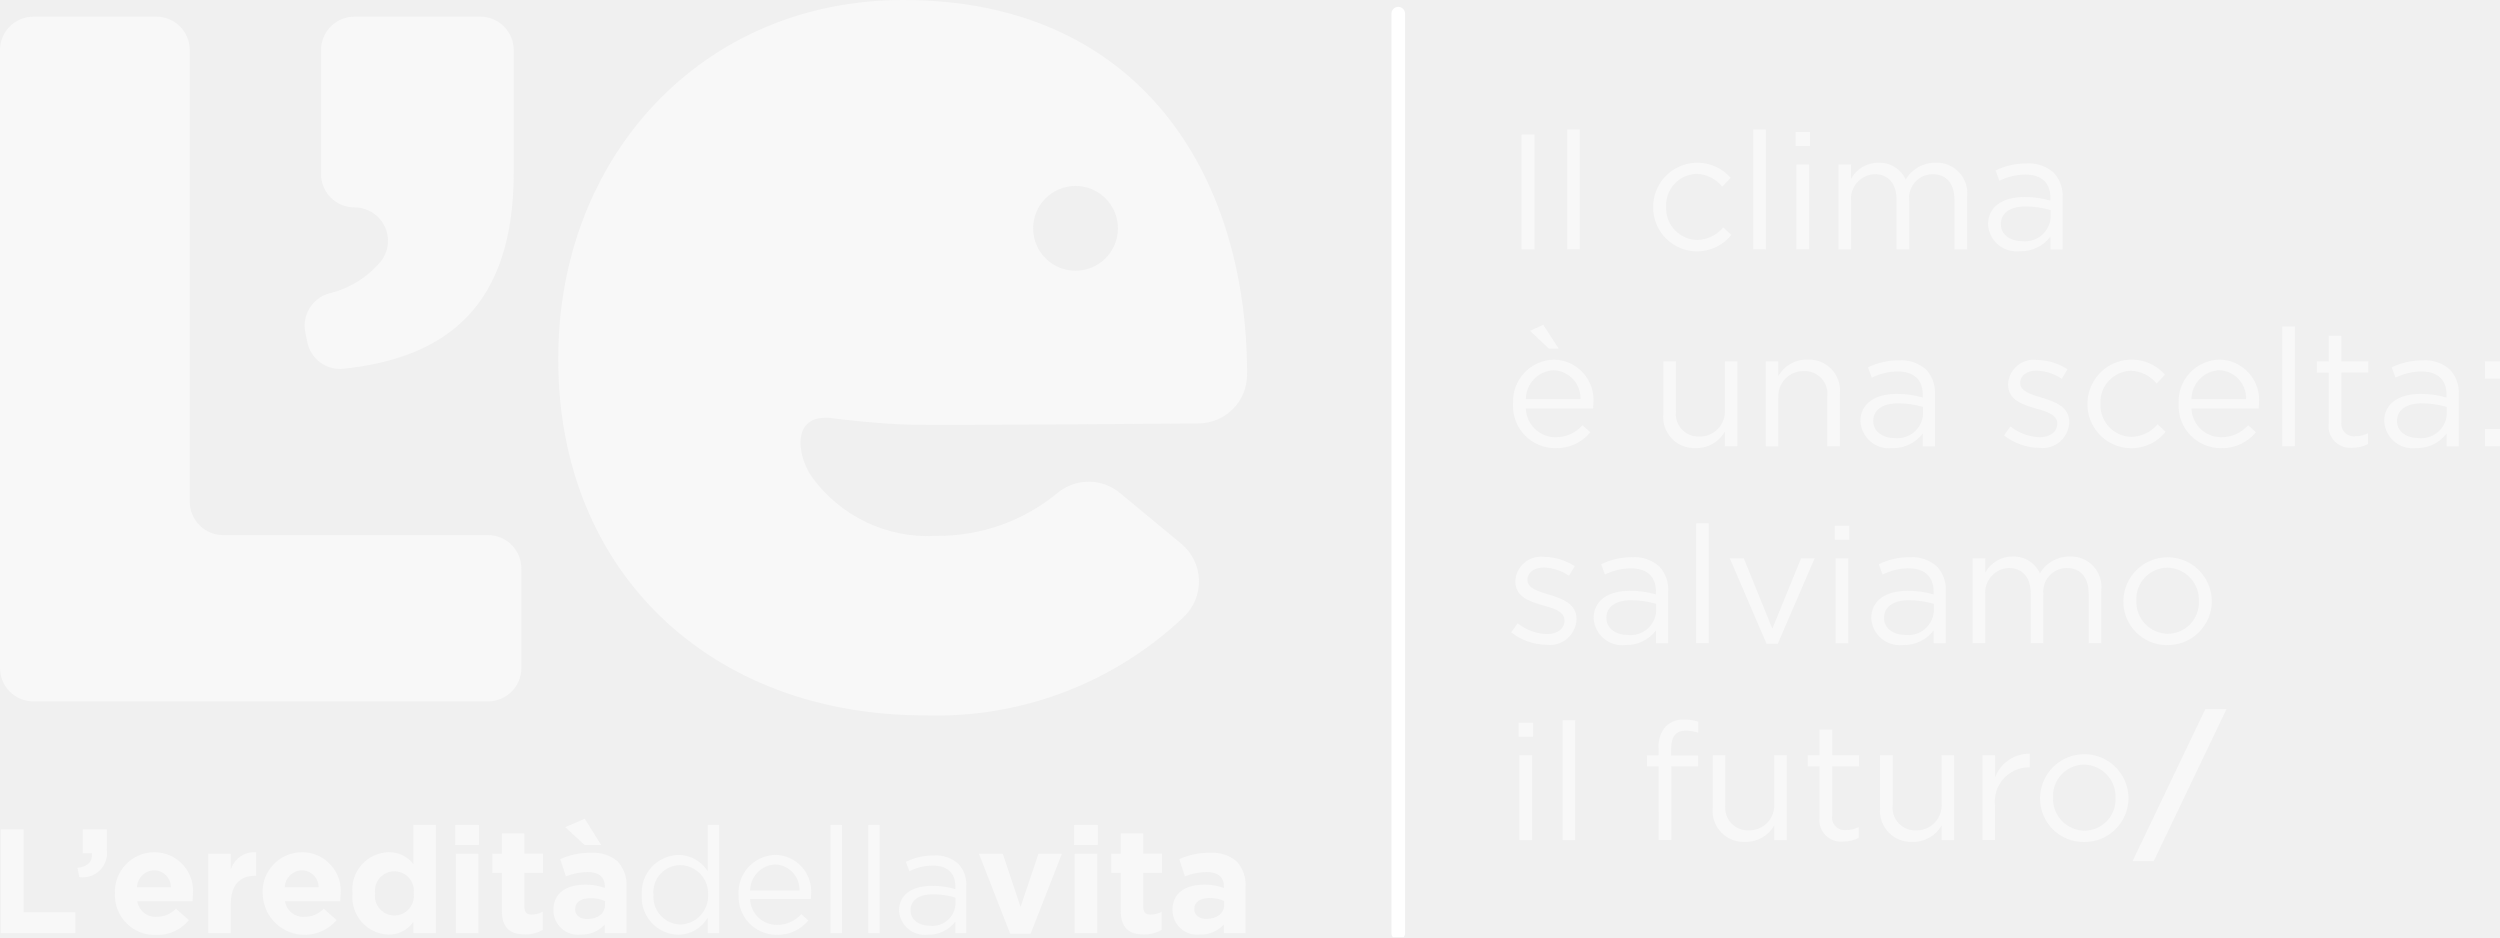
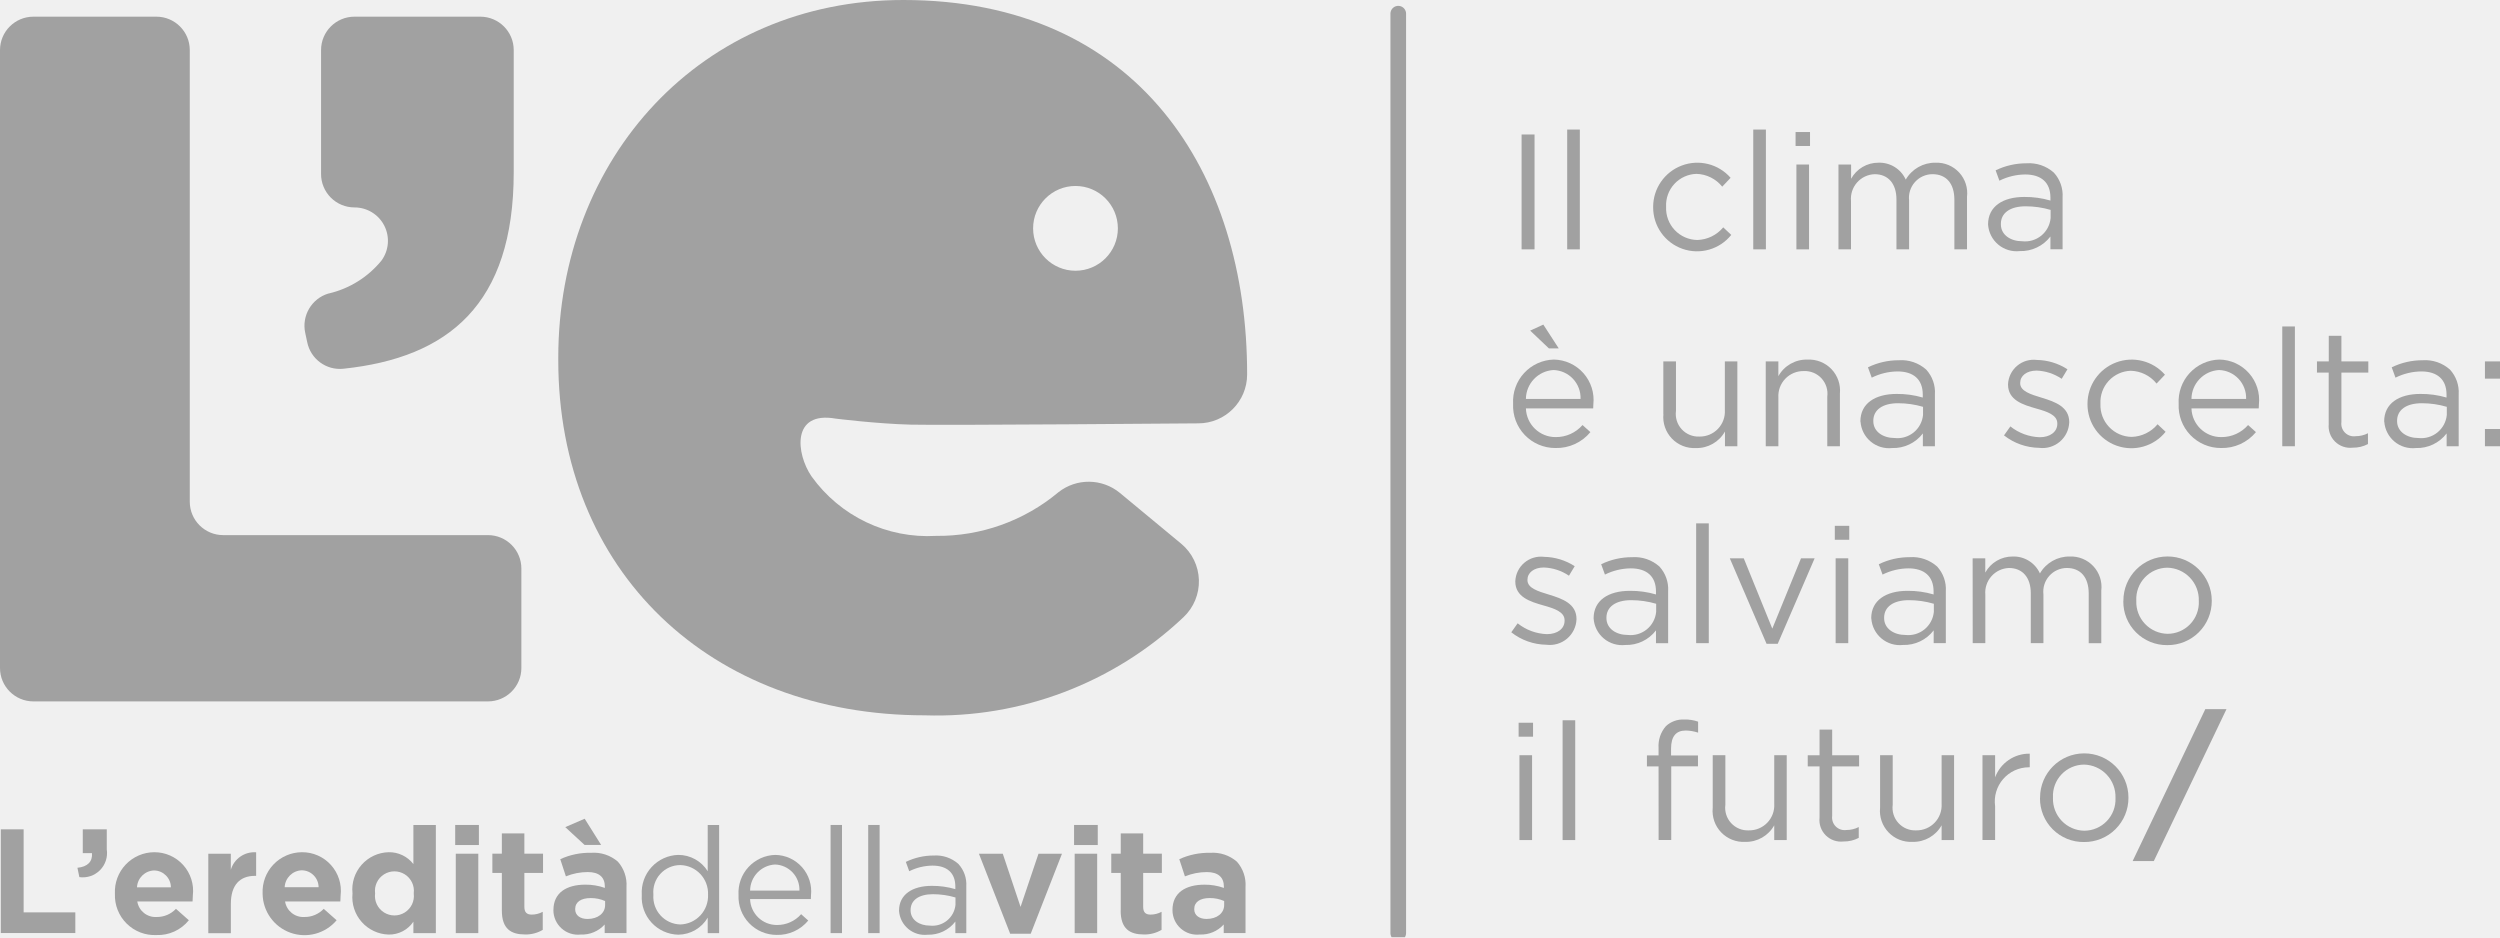
- <svg xmlns="http://www.w3.org/2000/svg" id="Raggruppa_1114" data-name="Raggruppa 1114" width="142.879" height="53.563" viewBox="0 0 142.879 53.563">
+ <svg xmlns="http://www.w3.org/2000/svg" id="Raggruppa_1138" data-name="Raggruppa 1138" width="124.464" height="46.66" viewBox="0 0 124.464 46.66">
  <defs>
    <clipPath id="clip-path">
-       <rect id="Rettangolo_742" data-name="Rettangolo 742" width="142.879" height="53.564" fill="#f8f8f8" />
+       <rect id="Rettangolo_742" data-name="Rettangolo 742" width="124.465" height="46.66" fill="#a1a1a1" />
    </clipPath>
  </defs>
  <g id="Raggruppa_1113" data-name="Raggruppa 1113" transform="translate(0 0)" clip-path="url(#clip-path)">
-     <path id="Tracciato_1775" data-name="Tracciato 1775" d="M1.91,1.568H8.936a1.91,1.91,0,0,1,1.909,1.909v25.81a1.91,1.91,0,0,0,1.91,1.91H27.887a1.909,1.909,0,0,1,1.91,1.91v5.684a1.91,1.91,0,0,1-1.91,1.91H1.91A1.91,1.91,0,0,1,0,38.791V3.477A1.91,1.91,0,0,1,1.91,1.568" transform="translate(0 -0.615)" fill="#f8f8f8" />
-     <path id="Tracciato_1776" data-name="Tracciato 1776" d="M30.029,17.389a5.5,5.5,0,0,0,3.017-1.882A1.909,1.909,0,0,0,31.5,12.469a1.909,1.909,0,0,1-1.909-1.91V3.478A1.909,1.909,0,0,1,31.5,1.568h7.193a1.91,1.91,0,0,1,1.911,1.91v6.979c0,7.571-3.745,10.6-9.736,11.233a1.907,1.907,0,0,1-2.061-1.517l-.11-.536a1.924,1.924,0,0,1,1.33-2.247" transform="translate(-11.243 -0.615)" fill="#f8f8f8" />
-     <path id="Tracciato_1777" data-name="Tracciato 1777" d="M79.643,13.05a2.423,2.423,0,1,1,2.423,2.423,2.423,2.423,0,0,1-2.423-2.423M52.505,20.441v.144c0,12.063,8.667,20.3,20.947,20.3A20.53,20.53,0,0,0,88.24,35.271a2.8,2.8,0,0,0-.126-4.191L84.6,28.171a2.8,2.8,0,0,0-3.513-.04A10.713,10.713,0,0,1,74.1,30.626a8.173,8.173,0,0,1-7.125-3.4c-.877-1.283-1.164-3.747,1.378-3.3,0,0,2.363.3,4.3.347S89.079,24.2,89.079,24.2a2.792,2.792,0,0,0,2.792-2.791V21.38C91.871,9.9,85.658,0,72.223,0,60.667,0,52.505,9.028,52.505,20.441" transform="translate(-20.598 0)" fill="#f8f8f8" />
-     <path id="Tracciato_1778" data-name="Tracciato 1778" d="M.076,78v5.927H4.335V82.745H1.38V78Z" transform="translate(-0.03 -30.602)" fill="#f8f8f8" />
-     <path id="Tracciato_1779" data-name="Tracciato 1779" d="M7.282,80.2c.584-.059.872-.355.83-.838H7.587V78H8.959v1.143A1.388,1.388,0,0,1,7.392,80.73Z" transform="translate(-2.857 -30.602)" fill="#f8f8f8" />
-     <path id="Tracciato_1780" data-name="Tracciato 1780" d="M10.808,82.529v-.017a2.259,2.259,0,0,1,2.244-2.362,2.209,2.209,0,0,1,2.21,2.463c0,.1-.008.221-.016.34H12.087a1.053,1.053,0,0,0,1.109.889,1.489,1.489,0,0,0,1.1-.465l.737.652a2.271,2.271,0,0,1-1.854.847,2.27,2.27,0,0,1-2.371-2.346m3.2-.381a.974.974,0,0,0-.957-.966,1.012,1.012,0,0,0-.983.966Z" transform="translate(-4.24 -31.444)" fill="#f8f8f8" />
-     <path id="Tracciato_1781" data-name="Tracciato 1781" d="M19.589,80.233h1.287v.915a1.4,1.4,0,0,1,1.448-1v1.347h-.068c-.855,0-1.38.517-1.38,1.6v1.677H19.589Z" transform="translate(-7.685 -31.442)" fill="#f8f8f8" />
-     <path id="Tracciato_1782" data-name="Tracciato 1782" d="M24.7,82.529v-.017a2.259,2.259,0,0,1,2.244-2.362,2.209,2.209,0,0,1,2.21,2.463c0,.1-.008.221-.016.34H25.983a1.052,1.052,0,0,0,1.109.889,1.489,1.489,0,0,0,1.1-.465l.737.652a2.4,2.4,0,0,1-4.225-1.5m3.2-.381a.974.974,0,0,0-.957-.966,1.012,1.012,0,0,0-.983.966Z" transform="translate(-9.692 -31.444)" fill="#f8f8f8" />
-     <path id="Tracciato_1783" data-name="Tracciato 1783" d="M33.15,81.506v-.017a2.127,2.127,0,0,1,2.066-2.346,1.743,1.743,0,0,1,1.414.678V77.586h1.287v6.181H36.63v-.652a1.667,1.667,0,0,1-1.414.737,2.136,2.136,0,0,1-2.066-2.346m3.5,0v-.017a1.114,1.114,0,1,0-2.21,0v.017a1.114,1.114,0,1,0,2.21,0" transform="translate(-13.005 -30.438)" fill="#f8f8f8" />
-     <path id="Tracciato_1784" data-name="Tracciato 1784" d="M42.809,77.585h1.355v1.143H42.809Zm.033,1.643H44.13v4.539H42.842Z" transform="translate(-16.794 -30.437)" fill="#f8f8f8" />
-     <path id="Tracciato_1785" data-name="Tracciato 1785" d="M46.849,82.791V80.64h-.542v-1.1h.542V78.38h1.287v1.159H49.2v1.1H48.136v1.939c0,.3.127.441.415.441a1.318,1.318,0,0,0,.635-.16v1.032a1.9,1.9,0,0,1-1.016.263c-.788,0-1.321-.314-1.321-1.364" transform="translate(-18.167 -30.749)" fill="#f8f8f8" />
-     <path id="Tracciato_1786" data-name="Tracciato 1786" d="M52.049,82.233v-.017c0-.991.754-1.448,1.829-1.448a3.232,3.232,0,0,1,1.11.186v-.076c0-.534-.33-.83-.974-.83a3.326,3.326,0,0,0-1.254.246l-.321-.982a4,4,0,0,1,1.761-.365,2.1,2.1,0,0,1,1.533.507,1.983,1.983,0,0,1,.491,1.449v2.633H54.979v-.49a1.745,1.745,0,0,1-1.372.575,1.4,1.4,0,0,1-1.559-1.389m.678-4.75L53.836,77l.941,1.5h-.949ZM55,81.937v-.228a2,2,0,0,0-.822-.17c-.551,0-.889.219-.889.627v.016c0,.347.288.551.7.551.6,0,1.008-.331,1.008-.8" transform="translate(-20.419 -30.208)" fill="#f8f8f8" />
-     <path id="Tracciato_1787" data-name="Tracciato 1787" d="M60.357,81.59v-.016A2.148,2.148,0,0,1,62.449,79.3a1.975,1.975,0,0,1,1.677.932V77.586h.652v6.18h-.652v-.88a1.969,1.969,0,0,1-1.677.974,2.135,2.135,0,0,1-2.092-2.27m3.793-.008v-.017a1.627,1.627,0,0,0-1.584-1.685,1.544,1.544,0,0,0-1.541,1.685v.017a1.582,1.582,0,0,0,1.541,1.694,1.635,1.635,0,0,0,1.584-1.694" transform="translate(-23.679 -30.438)" fill="#f8f8f8" />
-     <path id="Tracciato_1788" data-name="Tracciato 1788" d="M69.457,82.694v-.017a2.16,2.16,0,0,1,2.1-2.278A2.085,2.085,0,0,1,73.6,82.711a1.679,1.679,0,0,1-.009.211H70.118A1.529,1.529,0,0,0,71.659,84.4a1.812,1.812,0,0,0,1.381-.617l.406.364a2.259,2.259,0,0,1-1.8.821,2.175,2.175,0,0,1-2.185-2.278m3.48-.254a1.442,1.442,0,0,0-1.4-1.49,1.509,1.509,0,0,0-1.423,1.49Z" transform="translate(-27.249 -31.541)" fill="#f8f8f8" />
-     <rect id="Rettangolo_734" data-name="Rettangolo 734" width="0.652" height="6.181" transform="translate(47.468 47.148)" fill="#f8f8f8" />
-     <rect id="Rettangolo_735" data-name="Rettangolo 735" width="0.652" height="6.181" transform="translate(49.619 47.148)" fill="#f8f8f8" />
-     <path id="Tracciato_1789" data-name="Tracciato 1789" d="M84.551,83.623v-.017c0-.924.762-1.415,1.872-1.415a4.637,4.637,0,0,1,1.347.187v-.153c0-.788-.483-1.194-1.3-1.194a3.035,3.035,0,0,0-1.329.321l-.2-.534a3.618,3.618,0,0,1,1.592-.364,1.92,1.92,0,0,1,1.414.483,1.731,1.731,0,0,1,.448,1.279v2.675h-.626v-.66a1.92,1.92,0,0,1-1.584.753,1.474,1.474,0,0,1-1.635-1.362m3.226-.339v-.423a4.57,4.57,0,0,0-1.287-.187c-.821,0-1.279.356-1.279.906V83.6c0,.551.508.873,1.1.873a1.324,1.324,0,0,0,1.465-1.186" transform="translate(-33.17 -31.563)" fill="#f8f8f8" />
-     <path id="Tracciato_1790" data-name="Tracciato 1790" d="M92.065,80.289h1.364l1.016,3.04,1.025-3.04h1.338L95.02,84.862H93.851Z" transform="translate(-36.118 -31.498)" fill="#f8f8f8" />
-     <path id="Tracciato_1791" data-name="Tracciato 1791" d="M101.012,77.585h1.355v1.143h-1.355Zm.034,1.643h1.287v4.539h-1.287Z" transform="translate(-39.628 -30.437)" fill="#f8f8f8" />
-     <path id="Tracciato_1792" data-name="Tracciato 1792" d="M105.053,82.791V80.64h-.542v-1.1h.542V78.38h1.287v1.159h1.067v1.1H106.34v1.939c0,.3.127.441.414.441a1.318,1.318,0,0,0,.636-.16v1.032a1.9,1.9,0,0,1-1.016.263c-.788,0-1.321-.314-1.321-1.364" transform="translate(-41.001 -30.749)" fill="#f8f8f8" />
-     <path id="Tracciato_1793" data-name="Tracciato 1793" d="M110.268,83.49v-.017c0-.991.754-1.448,1.829-1.448a3.23,3.23,0,0,1,1.11.186v-.076c0-.534-.33-.83-.974-.83a3.328,3.328,0,0,0-1.254.246l-.321-.982a4,4,0,0,1,1.761-.365,2.1,2.1,0,0,1,1.533.507,1.983,1.983,0,0,1,.492,1.449v2.633H113.2V84.3a1.745,1.745,0,0,1-1.372.575,1.4,1.4,0,0,1-1.558-1.389m2.955-.3v-.228a2,2,0,0,0-.822-.17c-.55,0-.889.219-.889.627v.016c0,.347.288.551.7.551.6,0,1.008-.331,1.008-.8" transform="translate(-43.259 -31.465)" fill="#f8f8f8" />
-     <line id="Linea_212" data-name="Linea 212" y2="52.545" transform="translate(79.913 0.782)" fill="#ec6625" />
-     <line id="Linea_213" data-name="Linea 213" y2="52.545" transform="translate(79.913 0.782)" fill="none" stroke="#fff" stroke-linecap="round" stroke-width="0.779" />
-     <rect id="Rettangolo_736" data-name="Rettangolo 736" width="0.741" height="6.565" transform="translate(86.96 7.685)" fill="#f8f8f8" />
-     <rect id="Rettangolo_737" data-name="Rettangolo 737" width="0.722" height="6.846" transform="translate(89.567 7.405)" fill="#f8f8f8" />
-     <path id="Tracciato_1794" data-name="Tracciato 1794" d="M155.475,17.853v-.019a2.526,2.526,0,0,1,4.427-1.669l-.478.507a1.958,1.958,0,0,0-1.473-.732,1.789,1.789,0,0,0-1.735,1.875v.019A1.812,1.812,0,0,0,158,19.719,2,2,0,0,0,159.48,19l.459.431a2.508,2.508,0,0,1-4.464-1.576" transform="translate(-60.994 -6.003)" fill="#f8f8f8" />
-     <rect id="Rettangolo_738" data-name="Rettangolo 738" width="0.722" height="6.846" transform="translate(100.201 7.405)" fill="#f8f8f8" />
-     <path id="Tracciato_1795" data-name="Tracciato 1795" d="M168.87,12.416h.825v.8h-.825Zm.047,1.857h.722v4.849h-.722Z" transform="translate(-66.249 -4.871)" fill="#f8f8f8" />
-     <path id="Tracciato_1796" data-name="Tracciato 1796" d="M172.9,15.405h.722v.816a1.773,1.773,0,0,1,1.567-.919,1.648,1.648,0,0,1,1.557.966,1.932,1.932,0,0,1,1.707-.966,1.743,1.743,0,0,1,1.8,1.951v3h-.723V17.422c0-.938-.469-1.463-1.257-1.463a1.351,1.351,0,0,0-1.331,1.5v2.795h-.723V17.4c0-.91-.478-1.444-1.247-1.444a1.406,1.406,0,0,0-1.351,1.529v2.767H172.9Z" transform="translate(-67.83 -6.003)" fill="#f8f8f8" />
-     <path id="Tracciato_1797" data-name="Tracciato 1797" d="M186.971,18.872v-.019c0-1.022.844-1.566,2.072-1.566a5.14,5.14,0,0,1,1.491.207v-.169c0-.873-.534-1.322-1.444-1.322a3.38,3.38,0,0,0-1.472.356l-.216-.591a4,4,0,0,1,1.763-.4,2.127,2.127,0,0,1,1.567.535,1.914,1.914,0,0,1,.5,1.416v2.964h-.695v-.732a2.123,2.123,0,0,1-1.754.835,1.633,1.633,0,0,1-1.81-1.51m3.573-.375v-.469a5.057,5.057,0,0,0-1.426-.206c-.91,0-1.417.394-1.417,1v.019c0,.61.563.966,1.22.966a1.466,1.466,0,0,0,1.623-1.313" transform="translate(-73.351 -6.027)" fill="#f8f8f8" />
-     <path id="Tracciato_1798" data-name="Tracciato 1798" d="M142.3,35.078v-.019a2.392,2.392,0,0,1,2.326-2.523,2.308,2.308,0,0,1,2.26,2.56,1.824,1.824,0,0,1-.01.235h-3.845a1.694,1.694,0,0,0,1.708,1.641,2.007,2.007,0,0,0,1.528-.685l.45.4a2.5,2.5,0,0,1-2,.91,2.41,2.41,0,0,1-2.42-2.523m3.855-.281a1.6,1.6,0,0,0-1.547-1.65,1.672,1.672,0,0,0-1.576,1.65Zm-2.879-3.9.751-.347.881,1.36h-.563Z" transform="translate(-55.825 -11.984)" fill="#f8f8f8" />
-     <path id="Tracciato_1799" data-name="Tracciato 1799" d="M156.432,37V33.99h.722v2.832a1.293,1.293,0,0,0,1.341,1.463,1.431,1.431,0,0,0,1.454-1.519V33.99h.713v4.849h-.713v-.844a1.846,1.846,0,0,1-1.66.947A1.771,1.771,0,0,1,156.432,37" transform="translate(-61.37 -13.335)" fill="#f8f8f8" />
-     <path id="Tracciato_1800" data-name="Tracciato 1800" d="M166.062,33.923h.722v.844a1.837,1.837,0,0,1,1.66-.947,1.771,1.771,0,0,1,1.857,1.942v3.01h-.723V35.94a1.292,1.292,0,0,0-1.341-1.463A1.427,1.427,0,0,0,166.784,36v2.776h-.722Z" transform="translate(-65.148 -13.268)" fill="#f8f8f8" />
-     <path id="Tracciato_1801" data-name="Tracciato 1801" d="M174.966,37.39v-.019c0-1.022.844-1.566,2.072-1.566a5.147,5.147,0,0,1,1.492.207v-.169c0-.873-.535-1.322-1.444-1.322a3.38,3.38,0,0,0-1.472.356l-.216-.591a4,4,0,0,1,1.763-.4,2.127,2.127,0,0,1,1.567.535,1.914,1.914,0,0,1,.5,1.416V38.8h-.694v-.732a2.125,2.125,0,0,1-1.754.835,1.633,1.633,0,0,1-1.81-1.51m3.573-.375v-.469a5.058,5.058,0,0,0-1.426-.206c-.91,0-1.417.394-1.417,1v.019c0,.61.563.966,1.22.966a1.466,1.466,0,0,0,1.623-1.313" transform="translate(-68.641 -13.292)" fill="#f8f8f8" />
-     <path id="Tracciato_1802" data-name="Tracciato 1802" d="M188.469,38.165l.366-.516a2.835,2.835,0,0,0,1.678.619c.582,0,1-.3,1-.769v-.018c0-.488-.572-.676-1.21-.854-.76-.216-1.6-.478-1.6-1.369v-.019a1.467,1.467,0,0,1,1.65-1.388,3.317,3.317,0,0,1,1.745.534l-.329.544a2.736,2.736,0,0,0-1.435-.469c-.572,0-.938.3-.938.7v.019c0,.459.6.638,1.247.835.751.225,1.557.516,1.557,1.388v.019a1.526,1.526,0,0,1-1.725,1.454,3.333,3.333,0,0,1-2.007-.713" transform="translate(-73.938 -13.28)" fill="#f8f8f8" />
-     <path id="Tracciato_1803" data-name="Tracciato 1803" d="M196.323,36.371v-.019a2.526,2.526,0,0,1,4.427-1.669l-.478.507a1.958,1.958,0,0,0-1.473-.732,1.789,1.789,0,0,0-1.735,1.875v.019a1.812,1.812,0,0,0,1.782,1.885,2,2,0,0,0,1.482-.722l.459.431a2.508,2.508,0,0,1-4.464-1.576" transform="translate(-77.02 -13.268)" fill="#f8f8f8" />
-     <path id="Tracciato_1804" data-name="Tracciato 1804" d="M204.9,36.361v-.019a2.391,2.391,0,0,1,2.326-2.523,2.308,2.308,0,0,1,2.261,2.56,1.821,1.821,0,0,1-.01.235h-3.845a1.694,1.694,0,0,0,1.707,1.641,2.007,2.007,0,0,0,1.529-.685l.45.4a2.5,2.5,0,0,1-2,.91,2.41,2.41,0,0,1-2.419-2.523m3.855-.281a1.6,1.6,0,0,0-1.548-1.65,1.672,1.672,0,0,0-1.576,1.65Z" transform="translate(-80.386 -13.268)" fill="#f8f8f8" />
-     <rect id="Rettangolo_739" data-name="Rettangolo 739" width="0.722" height="6.846" transform="translate(130.435 18.658)" fill="#f8f8f8" />
-     <path id="Tracciato_1805" data-name="Tracciato 1805" d="M218.572,36.609V33.683H217.9v-.637h.675V31.582h.722v1.463h1.538v.637h-1.538v2.832a.717.717,0,0,0,.816.806,1.514,1.514,0,0,0,.7-.169v.619a1.814,1.814,0,0,1-.871.207,1.235,1.235,0,0,1-1.37-1.37" transform="translate(-85.483 -12.39)" fill="#f8f8f8" />
-     <path id="Tracciato_1806" data-name="Tracciato 1806" d="M224.224,37.39v-.019c0-1.022.844-1.566,2.072-1.566a5.147,5.147,0,0,1,1.492.207v-.169c0-.873-.535-1.322-1.444-1.322a3.38,3.38,0,0,0-1.472.356l-.216-.591a4,4,0,0,1,1.763-.4,2.127,2.127,0,0,1,1.567.535,1.914,1.914,0,0,1,.5,1.416V38.8h-.694v-.732a2.125,2.125,0,0,1-1.754.835,1.633,1.633,0,0,1-1.81-1.51m3.573-.375v-.469a5.058,5.058,0,0,0-1.426-.206c-.91,0-1.417.394-1.417,1v.019c0,.61.563.966,1.22.966a1.466,1.466,0,0,0,1.623-1.313" transform="translate(-87.965 -13.292)" fill="#f8f8f8" />
-     <path id="Tracciato_1807" data-name="Tracciato 1807" d="M233.7,33.99h.863v.984H233.7Zm0,3.864h.863v.984H233.7Z" transform="translate(-91.683 -13.335)" fill="#f8f8f8" />
-     <path id="Tracciato_1808" data-name="Tracciato 1808" d="M142.127,56.683l.366-.516a2.835,2.835,0,0,0,1.678.619c.582,0,1-.3,1-.769V56c0-.488-.572-.676-1.21-.854-.76-.216-1.6-.478-1.6-1.369v-.019a1.467,1.467,0,0,1,1.65-1.388,3.317,3.317,0,0,1,1.745.534l-.329.544a2.736,2.736,0,0,0-1.435-.469c-.572,0-.938.3-.938.7V53.7c0,.459.6.638,1.247.835.75.225,1.557.516,1.557,1.388v.019a1.527,1.527,0,0,1-1.725,1.454,3.333,3.333,0,0,1-2.007-.713" transform="translate(-55.758 -20.545)" fill="#f8f8f8" />
-     <path id="Tracciato_1809" data-name="Tracciato 1809" d="M149.874,55.908v-.019c0-1.022.844-1.566,2.072-1.566a5.14,5.14,0,0,1,1.491.207V54.36c0-.873-.534-1.322-1.444-1.322a3.38,3.38,0,0,0-1.472.356l-.216-.591a4,4,0,0,1,1.763-.4,2.127,2.127,0,0,1,1.567.535,1.914,1.914,0,0,1,.5,1.416v2.964h-.695v-.732a2.123,2.123,0,0,1-1.754.835,1.633,1.633,0,0,1-1.81-1.51m3.573-.375v-.469a5.058,5.058,0,0,0-1.426-.206c-.91,0-1.417.394-1.417,1v.019c0,.61.563.966,1.22.966a1.466,1.466,0,0,0,1.623-1.313" transform="translate(-58.797 -20.557)" fill="#f8f8f8" />
-     <rect id="Rettangolo_740" data-name="Rettangolo 740" width="0.722" height="6.846" transform="translate(96.938 29.911)" fill="#f8f8f8" />
-     <path id="Tracciato_1810" data-name="Tracciato 1810" d="M162.682,52.508h.8l1.632,4.024,1.641-4.024h.778l-2.11,4.886h-.638Z" transform="translate(-63.822 -20.599)" fill="#f8f8f8" />
-     <path id="Tracciato_1811" data-name="Tracciato 1811" d="M172.559,49.452h.825v.8h-.825Zm.047,1.857h.722v4.849h-.722Z" transform="translate(-67.697 -19.4)" fill="#f8f8f8" />
-     <path id="Tracciato_1812" data-name="Tracciato 1812" d="M175.984,55.908v-.019c0-1.022.844-1.566,2.072-1.566a5.139,5.139,0,0,1,1.491.207V54.36c0-.873-.534-1.322-1.444-1.322a3.38,3.38,0,0,0-1.472.356l-.216-.591a4,4,0,0,1,1.763-.4,2.127,2.127,0,0,1,1.567.535,1.914,1.914,0,0,1,.5,1.416v2.964h-.695v-.732a2.123,2.123,0,0,1-1.754.835,1.633,1.633,0,0,1-1.81-1.51m3.573-.375v-.469a5.058,5.058,0,0,0-1.426-.206c-.91,0-1.417.394-1.417,1v.019c0,.61.563.966,1.22.966a1.466,1.466,0,0,0,1.623-1.313" transform="translate(-69.04 -20.557)" fill="#f8f8f8" />
-     <path id="Tracciato_1813" data-name="Tracciato 1813" d="M185.521,52.441h.722v.816a1.773,1.773,0,0,1,1.567-.919,1.648,1.648,0,0,1,1.557.966,1.932,1.932,0,0,1,1.707-.966,1.743,1.743,0,0,1,1.8,1.951v3h-.723V54.458c0-.938-.469-1.463-1.257-1.463a1.351,1.351,0,0,0-1.331,1.5V57.29h-.723V54.439c0-.91-.478-1.444-1.247-1.444a1.406,1.406,0,0,0-1.351,1.529V57.29h-.722Z" transform="translate(-72.782 -20.533)" fill="#f8f8f8" />
-     <path id="Tracciato_1814" data-name="Tracciato 1814" d="M199.7,54.889V54.87a2.528,2.528,0,0,1,5.055-.019v.019a2.517,2.517,0,0,1-2.541,2.532,2.485,2.485,0,0,1-2.514-2.513m4.315,0V54.87a1.835,1.835,0,0,0-1.8-1.894,1.789,1.789,0,0,0-1.773,1.875v.019a1.819,1.819,0,0,0,1.791,1.885,1.789,1.789,0,0,0,1.782-1.866" transform="translate(-78.345 -20.533)" fill="#f8f8f8" />
-     <path id="Tracciato_1815" data-name="Tracciato 1815" d="M142.822,67.971h.825v.8h-.825Zm.047,1.856h.722v4.849h-.722Z" transform="translate(-56.031 -26.666)" fill="#f8f8f8" />
-     <rect id="Rettangolo_741" data-name="Rettangolo 741" width="0.722" height="6.846" transform="translate(89.305 41.164)" fill="#f8f8f8" />
-     <path id="Tracciato_1816" data-name="Tracciato 1816" d="M155.555,70.35h-.666v-.628h.666V69.3a1.711,1.711,0,0,1,.422-1.248,1.425,1.425,0,0,1,1.041-.376,2.19,2.19,0,0,1,.8.122v.628a2.42,2.42,0,0,0-.7-.122c-.563,0-.844.337-.844,1.031v.394h1.538v.619h-1.529v4.211h-.722Z" transform="translate(-60.765 -26.55)" fill="#f8f8f8" />
-     <path id="Tracciato_1817" data-name="Tracciato 1817" d="M161.077,74.036v-3.01h.722v2.832a1.293,1.293,0,0,0,1.341,1.463,1.431,1.431,0,0,0,1.454-1.519V71.026h.713v4.849h-.713v-.844a1.846,1.846,0,0,1-1.66.947,1.771,1.771,0,0,1-1.857-1.941" transform="translate(-63.192 -27.864)" fill="#f8f8f8" />
-     <path id="Tracciato_1818" data-name="Tracciato 1818" d="M170.687,73.646V70.72h-.675v-.637h.675V68.619h.722v1.463h1.538v.637h-1.538v2.832a.717.717,0,0,0,.816.806,1.514,1.514,0,0,0,.7-.169v.619a1.814,1.814,0,0,1-.871.207,1.235,1.235,0,0,1-1.37-1.37" transform="translate(-66.697 -26.92)" fill="#f8f8f8" />
-     <path id="Tracciato_1819" data-name="Tracciato 1819" d="M176.817,74.036v-3.01h.722v2.832a1.293,1.293,0,0,0,1.341,1.463,1.431,1.431,0,0,0,1.454-1.519V71.026h.713v4.849h-.713v-.844a1.846,1.846,0,0,1-1.66.947,1.771,1.771,0,0,1-1.857-1.941" transform="translate(-69.367 -27.864)" fill="#f8f8f8" />
-     <path id="Tracciato_1820" data-name="Tracciato 1820" d="M186.447,70.97h.722v1.266a2.076,2.076,0,0,1,1.979-1.351v.778h-.057a1.955,1.955,0,0,0-1.923,2.223v1.932h-.722Z" transform="translate(-73.145 -27.809)" fill="#f8f8f8" />
-     <path id="Tracciato_1821" data-name="Tracciato 1821" d="M191.863,73.407v-.019a2.528,2.528,0,0,1,5.055-.019v.019a2.517,2.517,0,0,1-2.541,2.532,2.485,2.485,0,0,1-2.514-2.513m4.315,0v-.019a1.835,1.835,0,0,0-1.8-1.894,1.789,1.789,0,0,0-1.773,1.875v.019a1.819,1.819,0,0,0,1.791,1.885,1.789,1.789,0,0,0,1.782-1.866" transform="translate(-75.27 -27.797)" fill="#f8f8f8" />
-     <path id="Tracciato_1822" data-name="Tracciato 1822" d="M204.722,66.689h1.21l-4.155,8.684h-1.21Z" transform="translate(-78.685 -26.163)" fill="#f8f8f8" />
+     <path id="Tracciato_1775" data-name="Tracciato 1775" d="M1.664,1.568H7.784A1.663,1.663,0,0,1,9.448,3.231V25.715a1.664,1.664,0,0,0,1.664,1.664H24.293a1.663,1.663,0,0,1,1.664,1.664v4.951a1.664,1.664,0,0,1-1.664,1.664H1.664A1.664,1.664,0,0,1,0,33.993V3.231A1.664,1.664,0,0,1,1.664,1.568" transform="translate(0 -0.738)" fill="#a1a1a1" />
+     <path id="Tracciato_1776" data-name="Tracciato 1776" d="M29.852,15.35a4.794,4.794,0,0,0,2.628-1.639,1.663,1.663,0,0,0-1.345-2.646A1.663,1.663,0,0,1,29.472,9.4V3.232a1.663,1.663,0,0,1,1.663-1.664H37.4a1.664,1.664,0,0,1,1.664,1.664V9.311c0,6.595-3.263,9.235-8.481,9.785a1.661,1.661,0,0,1-1.8-1.322l-.1-.467a1.676,1.676,0,0,1,1.158-1.957" transform="translate(-13.488 -0.738)" fill="#a1a1a1" />
+     <path id="Tracciato_1777" data-name="Tracciato 1777" d="M76.145,11.368a2.11,2.11,0,1,1,2.111,2.111,2.11,2.11,0,0,1-2.111-2.111m-23.64,6.439v.125c0,10.508,7.55,17.681,18.247,17.681a17.884,17.884,0,0,0,12.882-4.888,2.443,2.443,0,0,0-.11-3.651L80.465,24.54a2.44,2.44,0,0,0-3.06-.034,9.332,9.332,0,0,1-6.086,2.173,7.12,7.12,0,0,1-6.207-2.964c-.764-1.117-1.014-3.264,1.2-2.874,0,0,2.059.258,3.742.3s14.311-.064,14.311-.064A2.432,2.432,0,0,0,86.8,18.647v-.023C86.8,8.62,81.385,0,69.682,0,59.615,0,52.505,7.865,52.505,17.806" transform="translate(-24.711 0)" fill="#a1a1a1" />
+     <path id="Tracciato_1778" data-name="Tracciato 1778" d="M.076,78v5.163h3.71V82.134H1.212V78Z" transform="translate(-0.036 -36.711)" fill="#a1a1a1" />
+     <path id="Tracciato_1779" data-name="Tracciato 1779" d="M7.282,79.914c.509-.051.76-.309.723-.73H7.548V78H8.743v1a1.21,1.21,0,0,1-1.365,1.379Z" transform="translate(-3.427 -36.711)" fill="#a1a1a1" />
+     <path id="Tracciato_1780" data-name="Tracciato 1780" d="M10.808,82.222v-.015a1.968,1.968,0,0,1,1.955-2.058A1.924,1.924,0,0,1,14.688,82.3c0,.089-.007.192-.014.3H11.922a.917.917,0,0,0,.966.774,1.3,1.3,0,0,0,.959-.406l.642.568a1.979,1.979,0,0,1-1.615.737,1.977,1.977,0,0,1-2.066-2.043m2.788-.332a.848.848,0,0,0-.833-.841.882.882,0,0,0-.856.841Z" transform="translate(-5.087 -37.721)" fill="#a1a1a1" />
+     <path id="Tracciato_1781" data-name="Tracciato 1781" d="M19.589,80.222H20.71v.8a1.222,1.222,0,0,1,1.261-.871v1.173h-.059c-.745,0-1.2.45-1.2,1.394v1.461H19.589Z" transform="translate(-9.219 -37.719)" fill="#a1a1a1" />
+     <path id="Tracciato_1782" data-name="Tracciato 1782" d="M24.7,82.222v-.015a1.968,1.968,0,0,1,1.955-2.058A1.924,1.924,0,0,1,28.584,82.3c0,.089-.007.192-.014.3H25.818a.917.917,0,0,0,.966.774,1.3,1.3,0,0,0,.959-.406l.642.568A2.088,2.088,0,0,1,24.7,82.222m2.788-.332a.848.848,0,0,0-.833-.841.882.882,0,0,0-.856.841Z" transform="translate(-11.626 -37.721)" fill="#a1a1a1" />
+     <path id="Tracciato_1783" data-name="Tracciato 1783" d="M33.15,81v-.015a1.853,1.853,0,0,1,1.8-2.043,1.519,1.519,0,0,1,1.232.59V77.586H37.3V82.97H36.182V82.4a1.452,1.452,0,0,1-1.232.642A1.861,1.861,0,0,1,33.15,81M36.2,81v-.015a.97.97,0,1,0-1.925,0V81A.97.97,0,1,0,36.2,81" transform="translate(-15.601 -36.514)" fill="#a1a1a1" />
+     <path id="Tracciato_1784" data-name="Tracciato 1784" d="M42.809,77.585h1.18v1h-1.18Zm.029,1.431H43.96V82.97H42.838Z" transform="translate(-20.147 -36.514)" fill="#a1a1a1" />
+     <path id="Tracciato_1785" data-name="Tracciato 1785" d="M46.779,82.223V80.349h-.472V79.39h.472V78.38H47.9v1.01h.93v.959H47.9v1.689c0,.259.111.384.362.384a1.148,1.148,0,0,0,.553-.14v.9a1.653,1.653,0,0,1-.885.229c-.686,0-1.151-.274-1.151-1.188" transform="translate(-21.794 -36.888)" fill="#a1a1a1" />
+     <path id="Tracciato_1786" data-name="Tracciato 1786" d="M52.049,81.558v-.015c0-.863.657-1.261,1.593-1.261a2.816,2.816,0,0,1,.967.162v-.066c0-.465-.287-.723-.848-.723a2.9,2.9,0,0,0-1.092.214l-.28-.855a3.482,3.482,0,0,1,1.534-.318,1.829,1.829,0,0,1,1.335.442,1.727,1.727,0,0,1,.428,1.262v2.293H54.6v-.427a1.52,1.52,0,0,1-1.195.5,1.223,1.223,0,0,1-1.358-1.21m.591-4.138L53.605,77l.819,1.305H53.6Zm1.984,3.88v-.2a1.742,1.742,0,0,0-.716-.148c-.48,0-.774.191-.774.546v.014c0,.3.251.48.612.48.524,0,.878-.289.878-.693" transform="translate(-24.496 -36.239)" fill="#a1a1a1" />
+     <path id="Tracciato_1787" data-name="Tracciato 1787" d="M60.357,81.074V81.06a1.871,1.871,0,0,1,1.822-1.984,1.721,1.721,0,0,1,1.461.812v-2.3h.568V82.97H63.64V82.2a1.715,1.715,0,0,1-1.461.848,1.86,1.86,0,0,1-1.822-1.977m3.3-.007v-.015a1.417,1.417,0,0,0-1.38-1.467,1.345,1.345,0,0,0-1.342,1.467v.015a1.378,1.378,0,0,0,1.342,1.475,1.424,1.424,0,0,0,1.38-1.475" transform="translate(-28.406 -36.514)" fill="#a1a1a1" />
+     <path id="Tracciato_1788" data-name="Tracciato 1788" d="M69.457,82.4v-.015A1.881,1.881,0,0,1,71.287,80.4a1.816,1.816,0,0,1,1.778,2.014,1.463,1.463,0,0,1-.007.184H70.032a1.332,1.332,0,0,0,1.342,1.291,1.579,1.579,0,0,0,1.2-.538l.354.317a1.968,1.968,0,0,1-1.571.715,1.9,1.9,0,0,1-1.9-1.984m3.032-.221a1.256,1.256,0,0,0-1.217-1.3,1.315,1.315,0,0,0-1.239,1.3Z" transform="translate(-32.689 -37.838)" fill="#a1a1a1" />
+     <rect id="Rettangolo_734" data-name="Rettangolo 734" width="0.568" height="5.385" transform="translate(41.351 41.071)" fill="#a1a1a1" />
+     <rect id="Rettangolo_735" data-name="Rettangolo 735" width="0.568" height="5.385" transform="translate(43.224 41.071)" fill="#a1a1a1" />
+     <path id="Tracciato_1789" data-name="Tracciato 1789" d="M84.551,83.215V83.2c0-.8.664-1.232,1.63-1.232a4.039,4.039,0,0,1,1.173.163V82c0-.686-.421-1.04-1.137-1.04a2.644,2.644,0,0,0-1.158.28l-.17-.465a3.152,3.152,0,0,1,1.387-.317,1.672,1.672,0,0,1,1.232.421A1.508,1.508,0,0,1,87.9,81.99v2.33h-.545v-.575a1.672,1.672,0,0,1-1.38.656,1.284,1.284,0,0,1-1.424-1.187m2.81-.3v-.368a3.981,3.981,0,0,0-1.121-.163c-.715,0-1.114.31-1.114.789v.015c0,.48.443.76.959.76a1.153,1.153,0,0,0,1.276-1.033" transform="translate(-39.792 -37.865)" fill="#a1a1a1" />
+     <path id="Tracciato_1790" data-name="Tracciato 1790" d="M92.065,80.289h1.188l.885,2.648.893-2.648H96.2l-1.556,3.984H93.621Z" transform="translate(-43.329 -37.786)" fill="#a1a1a1" />
+     <path id="Tracciato_1791" data-name="Tracciato 1791" d="M101.012,77.585h1.18v1h-1.18Zm.03,1.431h1.121V82.97h-1.121Z" transform="translate(-47.539 -36.514)" fill="#a1a1a1" />
+     <path id="Tracciato_1792" data-name="Tracciato 1792" d="M104.983,82.223V80.349h-.472V79.39h.472V78.38H106.1v1.01h.93v.959h-.93v1.689c0,.259.111.384.361.384a1.148,1.148,0,0,0,.554-.14v.9a1.653,1.653,0,0,1-.885.229c-.686,0-1.151-.274-1.151-1.188" transform="translate(-49.186 -36.888)" fill="#a1a1a1" />
+     <path id="Tracciato_1793" data-name="Tracciato 1793" d="M110.268,83.067v-.015c0-.863.656-1.261,1.593-1.261a2.814,2.814,0,0,1,.967.162v-.066c0-.465-.287-.723-.848-.723a2.9,2.9,0,0,0-1.092.214l-.28-.855a3.482,3.482,0,0,1,1.534-.318,1.829,1.829,0,0,1,1.335.442,1.727,1.727,0,0,1,.428,1.262V84.2H112.82v-.427a1.52,1.52,0,0,1-1.195.5,1.223,1.223,0,0,1-1.357-1.21m2.574-.258v-.2a1.74,1.74,0,0,0-.716-.148c-.479,0-.774.191-.774.546v.014c0,.3.251.48.612.48.524,0,.878-.289.878-.693" transform="translate(-51.896 -37.747)" fill="#a1a1a1" />
+     <line id="Linea_212" data-name="Linea 212" y2="45.773" transform="translate(69.613 0.681)" fill="#ec6625" />
+     <path id="Tracciato_1900" data-name="Tracciato 1900" d="M0,0V45.773" transform="translate(69.613 0.681)" fill="none" stroke="#a1a1a1" stroke-linecap="round" stroke-width="0.779" />
+     <rect id="Rettangolo_736" data-name="Rettangolo 736" width="0.645" height="5.719" transform="translate(75.753 6.695)" fill="#a1a1a1" />
+     <rect id="Rettangolo_737" data-name="Rettangolo 737" width="0.629" height="5.964" transform="translate(78.024 6.45)" fill="#a1a1a1" />
+     <path id="Tracciato_1794" data-name="Tracciato 1794" d="M155.475,17.524v-.016a2.2,2.2,0,0,1,3.856-1.454l-.417.441a1.706,1.706,0,0,0-1.283-.637,1.559,1.559,0,0,0-1.511,1.634v.016a1.578,1.578,0,0,0,1.553,1.642,1.743,1.743,0,0,0,1.291-.629l.4.376a2.185,2.185,0,0,1-3.889-1.373" transform="translate(-73.172 -7.202)" fill="#a1a1a1" />
+     <rect id="Rettangolo_738" data-name="Rettangolo 738" width="0.629" height="5.964" transform="translate(87.287 6.45)" fill="#a1a1a1" />
+     <path id="Tracciato_1795" data-name="Tracciato 1795" d="M168.87,12.416h.719v.695h-.719Zm.041,1.618h.629v4.224h-.629Z" transform="translate(-79.476 -5.843)" fill="#a1a1a1" />
+     <path id="Tracciato_1796" data-name="Tracciato 1796" d="M172.9,15.392h.629v.71a1.545,1.545,0,0,1,1.365-.8,1.436,1.436,0,0,1,1.356.842,1.683,1.683,0,0,1,1.487-.842A1.518,1.518,0,0,1,179.3,17v2.615h-.629V17.148c0-.817-.408-1.275-1.095-1.275a1.177,1.177,0,0,0-1.16,1.308v2.435h-.629V17.132c0-.792-.417-1.258-1.086-1.258a1.224,1.224,0,0,0-1.177,1.332v2.41H172.9Z" transform="translate(-81.371 -7.202)" fill="#a1a1a1" />
+     <path id="Tracciato_1797" data-name="Tracciato 1797" d="M186.971,18.42V18.4c0-.89.735-1.364,1.805-1.364a4.477,4.477,0,0,1,1.3.18v-.147c0-.76-.465-1.152-1.258-1.152a2.945,2.945,0,0,0-1.283.31l-.188-.515a3.481,3.481,0,0,1,1.536-.351,1.853,1.853,0,0,1,1.365.466,1.667,1.667,0,0,1,.433,1.233v2.582h-.605v-.637a1.849,1.849,0,0,1-1.528.727,1.423,1.423,0,0,1-1.576-1.315m3.113-.327v-.409a4.406,4.406,0,0,0-1.242-.179c-.792,0-1.234.343-1.234.874V18.4c0,.531.491.842,1.062.842a1.277,1.277,0,0,0,1.413-1.144" transform="translate(-87.994 -7.231)" fill="#a1a1a1" />
+     <path id="Tracciato_1798" data-name="Tracciato 1798" d="M142.3,34.494v-.016a2.084,2.084,0,0,1,2.026-2.2,2.011,2.011,0,0,1,1.969,2.23,1.589,1.589,0,0,1-.008.2h-3.35a1.476,1.476,0,0,0,1.488,1.43,1.748,1.748,0,0,0,1.331-.6l.392.352a2.181,2.181,0,0,1-1.74.792,2.1,2.1,0,0,1-2.108-2.2m3.358-.245a1.391,1.391,0,0,0-1.348-1.438,1.457,1.457,0,0,0-1.373,1.438Zm-2.508-3.4.654-.3.768,1.185h-.49Z" transform="translate(-66.969 -14.377)" fill="#a1a1a1" />
+     <path id="Tracciato_1799" data-name="Tracciato 1799" d="M156.432,36.612V33.99h.629v2.467a1.126,1.126,0,0,0,1.168,1.275,1.247,1.247,0,0,0,1.266-1.323V33.99h.622v4.224H159.5v-.735a1.608,1.608,0,0,1-1.446.825,1.543,1.543,0,0,1-1.618-1.691" transform="translate(-73.622 -15.997)" fill="#a1a1a1" />
+     <path id="Tracciato_1800" data-name="Tracciato 1800" d="M166.062,33.91h.629v.735a1.6,1.6,0,0,1,1.446-.825,1.543,1.543,0,0,1,1.618,1.691v2.622h-.629V35.666a1.126,1.126,0,0,0-1.168-1.275,1.243,1.243,0,0,0-1.266,1.324v2.418h-.629Z" transform="translate(-78.154 -15.917)" fill="#a1a1a1" />
+     <path id="Tracciato_1801" data-name="Tracciato 1801" d="M174.966,36.938v-.016c0-.89.735-1.364,1.805-1.364a4.484,4.484,0,0,1,1.3.18V35.59c0-.76-.466-1.152-1.258-1.152a2.944,2.944,0,0,0-1.283.31l-.188-.515a3.481,3.481,0,0,1,1.536-.352,1.853,1.853,0,0,1,1.365.466,1.667,1.667,0,0,1,.433,1.233v2.582h-.6v-.637a1.851,1.851,0,0,1-1.528.727,1.422,1.422,0,0,1-1.576-1.315m3.113-.327V36.2a4.406,4.406,0,0,0-1.242-.179c-.792,0-1.234.343-1.234.874v.016c0,.531.491.842,1.062.842a1.277,1.277,0,0,0,1.413-1.144" transform="translate(-82.345 -15.946)" fill="#a1a1a1" />
+     <path id="Tracciato_1802" data-name="Tracciato 1802" d="M188.469,37.609l.319-.449a2.47,2.47,0,0,0,1.462.539c.507,0,.875-.262.875-.67v-.016c0-.425-.5-.589-1.054-.744-.662-.188-1.4-.417-1.4-1.193V35.06a1.278,1.278,0,0,1,1.438-1.209,2.889,2.889,0,0,1,1.52.465l-.286.474a2.384,2.384,0,0,0-1.25-.409c-.5,0-.817.262-.817.612v.016c0,.4.523.556,1.086.727.654.2,1.356.449,1.356,1.209v.016a1.33,1.33,0,0,1-1.5,1.266,2.9,2.9,0,0,1-1.749-.621" transform="translate(-88.7 -15.931)" fill="#a1a1a1" />
+     <path id="Tracciato_1803" data-name="Tracciato 1803" d="M196.323,36.042v-.016a2.2,2.2,0,0,1,3.856-1.454l-.417.441a1.705,1.705,0,0,0-1.283-.637,1.559,1.559,0,0,0-1.511,1.634v.016a1.578,1.578,0,0,0,1.553,1.642,1.743,1.743,0,0,0,1.291-.629l.4.376a2.185,2.185,0,0,1-3.889-1.373" transform="translate(-92.396 -15.917)" fill="#a1a1a1" />
+     <path id="Tracciato_1804" data-name="Tracciato 1804" d="M204.9,36.034v-.016a2.083,2.083,0,0,1,2.026-2.2,2.011,2.011,0,0,1,1.969,2.23,1.586,1.586,0,0,1-.008.2h-3.35a1.475,1.475,0,0,0,1.487,1.43,1.748,1.748,0,0,0,1.332-.6l.392.352a2.181,2.181,0,0,1-1.741.792,2.1,2.1,0,0,1-2.107-2.2m3.358-.245a1.391,1.391,0,0,0-1.348-1.438,1.457,1.457,0,0,0-1.373,1.438Z" transform="translate(-96.434 -15.917)" fill="#a1a1a1" />
+     <rect id="Rettangolo_739" data-name="Rettangolo 739" width="0.629" height="5.964" transform="translate(113.624 16.253)" fill="#a1a1a1" />
+     <path id="Tracciato_1805" data-name="Tracciato 1805" d="M218.485,35.961V33.412H217.9v-.555h.588V31.582h.629v1.275h1.34v.555h-1.34v2.467a.625.625,0,0,0,.711.7,1.319,1.319,0,0,0,.612-.147v.539a1.58,1.58,0,0,1-.759.18,1.075,1.075,0,0,1-1.193-1.193" transform="translate(-102.549 -14.863)" fill="#a1a1a1" />
+     <path id="Tracciato_1806" data-name="Tracciato 1806" d="M224.224,36.938v-.016c0-.89.735-1.364,1.805-1.364a4.484,4.484,0,0,1,1.3.18V35.59c0-.76-.466-1.152-1.258-1.152a2.944,2.944,0,0,0-1.283.31l-.188-.515a3.481,3.481,0,0,1,1.536-.352,1.853,1.853,0,0,1,1.365.466,1.667,1.667,0,0,1,.433,1.233v2.582h-.6v-.637a1.851,1.851,0,0,1-1.528.727,1.422,1.422,0,0,1-1.576-1.315m3.113-.327V36.2a4.406,4.406,0,0,0-1.242-.179c-.792,0-1.234.343-1.234.874v.016c0,.531.491.842,1.062.842a1.277,1.277,0,0,0,1.413-1.144" transform="translate(-105.527 -15.946)" fill="#a1a1a1" />
+     <path id="Tracciato_1807" data-name="Tracciato 1807" d="M233.7,33.99h.752v.858H233.7Zm0,3.366h.752v.858H233.7Z" transform="translate(-109.986 -15.997)" fill="#a1a1a1" />
+     <path id="Tracciato_1808" data-name="Tracciato 1808" d="M142.127,56.127l.319-.449a2.47,2.47,0,0,0,1.462.539c.507,0,.875-.262.875-.67v-.016c0-.425-.5-.589-1.054-.744-.662-.188-1.4-.417-1.4-1.193v-.016a1.278,1.278,0,0,1,1.438-1.209,2.889,2.889,0,0,1,1.52.465l-.286.474a2.384,2.384,0,0,0-1.25-.409c-.5,0-.817.262-.817.612v.016c0,.4.523.556,1.086.727.654.2,1.356.449,1.356,1.209v.016a1.33,1.33,0,0,1-1.5,1.266,2.9,2.9,0,0,1-1.749-.621" transform="translate(-66.889 -24.646)" fill="#a1a1a1" />
+     <path id="Tracciato_1809" data-name="Tracciato 1809" d="M149.874,55.456v-.016c0-.89.735-1.364,1.805-1.364a4.477,4.477,0,0,1,1.3.18v-.147c0-.76-.465-1.152-1.258-1.152a2.945,2.945,0,0,0-1.283.31l-.188-.515a3.481,3.481,0,0,1,1.536-.351,1.853,1.853,0,0,1,1.365.466,1.667,1.667,0,0,1,.433,1.233v2.582h-.605v-.637a1.849,1.849,0,0,1-1.528.727,1.423,1.423,0,0,1-1.576-1.315m3.113-.327V54.72a4.406,4.406,0,0,0-1.242-.179c-.792,0-1.234.343-1.234.874v.016c0,.531.491.842,1.062.842a1.277,1.277,0,0,0,1.413-1.144" transform="translate(-70.535 -24.661)" fill="#a1a1a1" />
+     <rect id="Rettangolo_740" data-name="Rettangolo 740" width="0.629" height="5.964" transform="translate(84.444 26.056)" fill="#a1a1a1" />
+     <path id="Tracciato_1810" data-name="Tracciato 1810" d="M162.682,52.508h.695l1.421,3.5,1.43-3.5h.678l-1.838,4.256h-.556Z" transform="translate(-76.563 -24.712)" fill="#a1a1a1" />
+     <path id="Tracciato_1811" data-name="Tracciato 1811" d="M172.559,49.452h.719v.695h-.719Zm.041,1.618h.629v4.224H172.6Z" transform="translate(-81.212 -23.274)" fill="#a1a1a1" />
+     <path id="Tracciato_1812" data-name="Tracciato 1812" d="M175.984,55.456v-.016c0-.89.735-1.364,1.805-1.364a4.477,4.477,0,0,1,1.3.18v-.147c0-.76-.465-1.152-1.258-1.152a2.945,2.945,0,0,0-1.283.31l-.188-.515A3.481,3.481,0,0,1,177.9,52.4a1.853,1.853,0,0,1,1.365.466,1.667,1.667,0,0,1,.433,1.233v2.582h-.605v-.637a1.849,1.849,0,0,1-1.528.727,1.422,1.422,0,0,1-1.576-1.315m3.113-.327V54.72a4.406,4.406,0,0,0-1.242-.179c-.792,0-1.234.343-1.234.874v.016c0,.531.491.842,1.062.842a1.277,1.277,0,0,0,1.413-1.144" transform="translate(-82.824 -24.661)" fill="#a1a1a1" />
+     <path id="Tracciato_1813" data-name="Tracciato 1813" d="M185.521,52.428h.629v.71a1.545,1.545,0,0,1,1.365-.8,1.436,1.436,0,0,1,1.356.842,1.683,1.683,0,0,1,1.487-.842,1.518,1.518,0,0,1,1.568,1.7v2.615H191.3V54.184c0-.817-.408-1.275-1.095-1.275a1.177,1.177,0,0,0-1.16,1.308v2.435h-.629V54.168c0-.792-.417-1.258-1.086-1.258a1.224,1.224,0,0,0-1.177,1.332v2.41h-.629Z" transform="translate(-87.312 -24.632)" fill="#a1a1a1" />
+     <path id="Tracciato_1814" data-name="Tracciato 1814" d="M199.7,54.56v-.016a2.2,2.2,0,0,1,4.4-.016v.016a2.193,2.193,0,0,1-2.214,2.206,2.164,2.164,0,0,1-2.19-2.189m3.759,0v-.016a1.6,1.6,0,0,0-1.568-1.65,1.559,1.559,0,0,0-1.544,1.634v.016a1.584,1.584,0,0,0,1.56,1.642,1.559,1.559,0,0,0,1.553-1.626" transform="translate(-93.986 -24.632)" fill="#a1a1a1" />
+     <path id="Tracciato_1815" data-name="Tracciato 1815" d="M142.822,67.971h.719v.695h-.719Zm.041,1.617h.629v4.224h-.629Z" transform="translate(-67.217 -31.989)" fill="#a1a1a1" />
+     <rect id="Rettangolo_741" data-name="Rettangolo 741" width="0.629" height="5.964" transform="translate(77.795 35.859)" fill="#a1a1a1" />
+     <path id="Tracciato_1816" data-name="Tracciato 1816" d="M155.469,70.006h-.58v-.547h.58v-.367A1.49,1.49,0,0,1,155.837,68a1.241,1.241,0,0,1,.907-.327,1.908,1.908,0,0,1,.694.106v.547a2.108,2.108,0,0,0-.612-.106c-.49,0-.735.294-.735.9v.343h1.34v.539H156.1v3.669h-.629Z" transform="translate(-72.896 -31.851)" fill="#a1a1a1" />
+     <path id="Tracciato_1817" data-name="Tracciato 1817" d="M161.077,73.648V71.026h.629v2.467a1.126,1.126,0,0,0,1.168,1.275,1.247,1.247,0,0,0,1.266-1.323V71.026h.621V75.25h-.621v-.735a1.608,1.608,0,0,1-1.446.825,1.543,1.543,0,0,1-1.618-1.691" transform="translate(-75.808 -33.427)" fill="#a1a1a1" />
+     <path id="Tracciato_1818" data-name="Tracciato 1818" d="M170.6,73V70.449h-.588v-.555h.588V68.619h.629v1.275h1.34v.555h-1.34v2.467a.625.625,0,0,0,.711.7,1.319,1.319,0,0,0,.612-.147v.539a1.58,1.58,0,0,1-.759.18A1.075,1.075,0,0,1,170.6,73" transform="translate(-80.013 -32.294)" fill="#a1a1a1" />
+     <path id="Tracciato_1819" data-name="Tracciato 1819" d="M176.817,73.648V71.026h.629v2.467a1.126,1.126,0,0,0,1.168,1.275,1.247,1.247,0,0,0,1.266-1.323V71.026h.621V75.25h-.621v-.735a1.608,1.608,0,0,1-1.446.825,1.543,1.543,0,0,1-1.618-1.691" transform="translate(-83.216 -33.427)" fill="#a1a1a1" />
+     <path id="Tracciato_1820" data-name="Tracciato 1820" d="M186.447,70.959h.629v1.1a1.809,1.809,0,0,1,1.724-1.177v.678h-.049a1.7,1.7,0,0,0-1.675,1.936v1.683h-.629Z" transform="translate(-87.748 -33.36)" fill="#a1a1a1" />
+     <path id="Tracciato_1821" data-name="Tracciato 1821" d="M191.863,73.078v-.016a2.2,2.2,0,0,1,4.4-.016v.016a2.193,2.193,0,0,1-2.214,2.206,2.164,2.164,0,0,1-2.19-2.189m3.759,0v-.016a1.6,1.6,0,0,0-1.569-1.65,1.559,1.559,0,0,0-1.544,1.634v.016a1.584,1.584,0,0,0,1.56,1.642,1.559,1.559,0,0,0,1.553-1.626" transform="translate(-90.297 -33.347)" fill="#a1a1a1" />
+     <path id="Tracciato_1822" data-name="Tracciato 1822" d="M204.187,66.689h1.054l-3.619,7.565h-1.054Z" transform="translate(-94.393 -31.386)" fill="#a1a1a1" />
  </g>
</svg>
